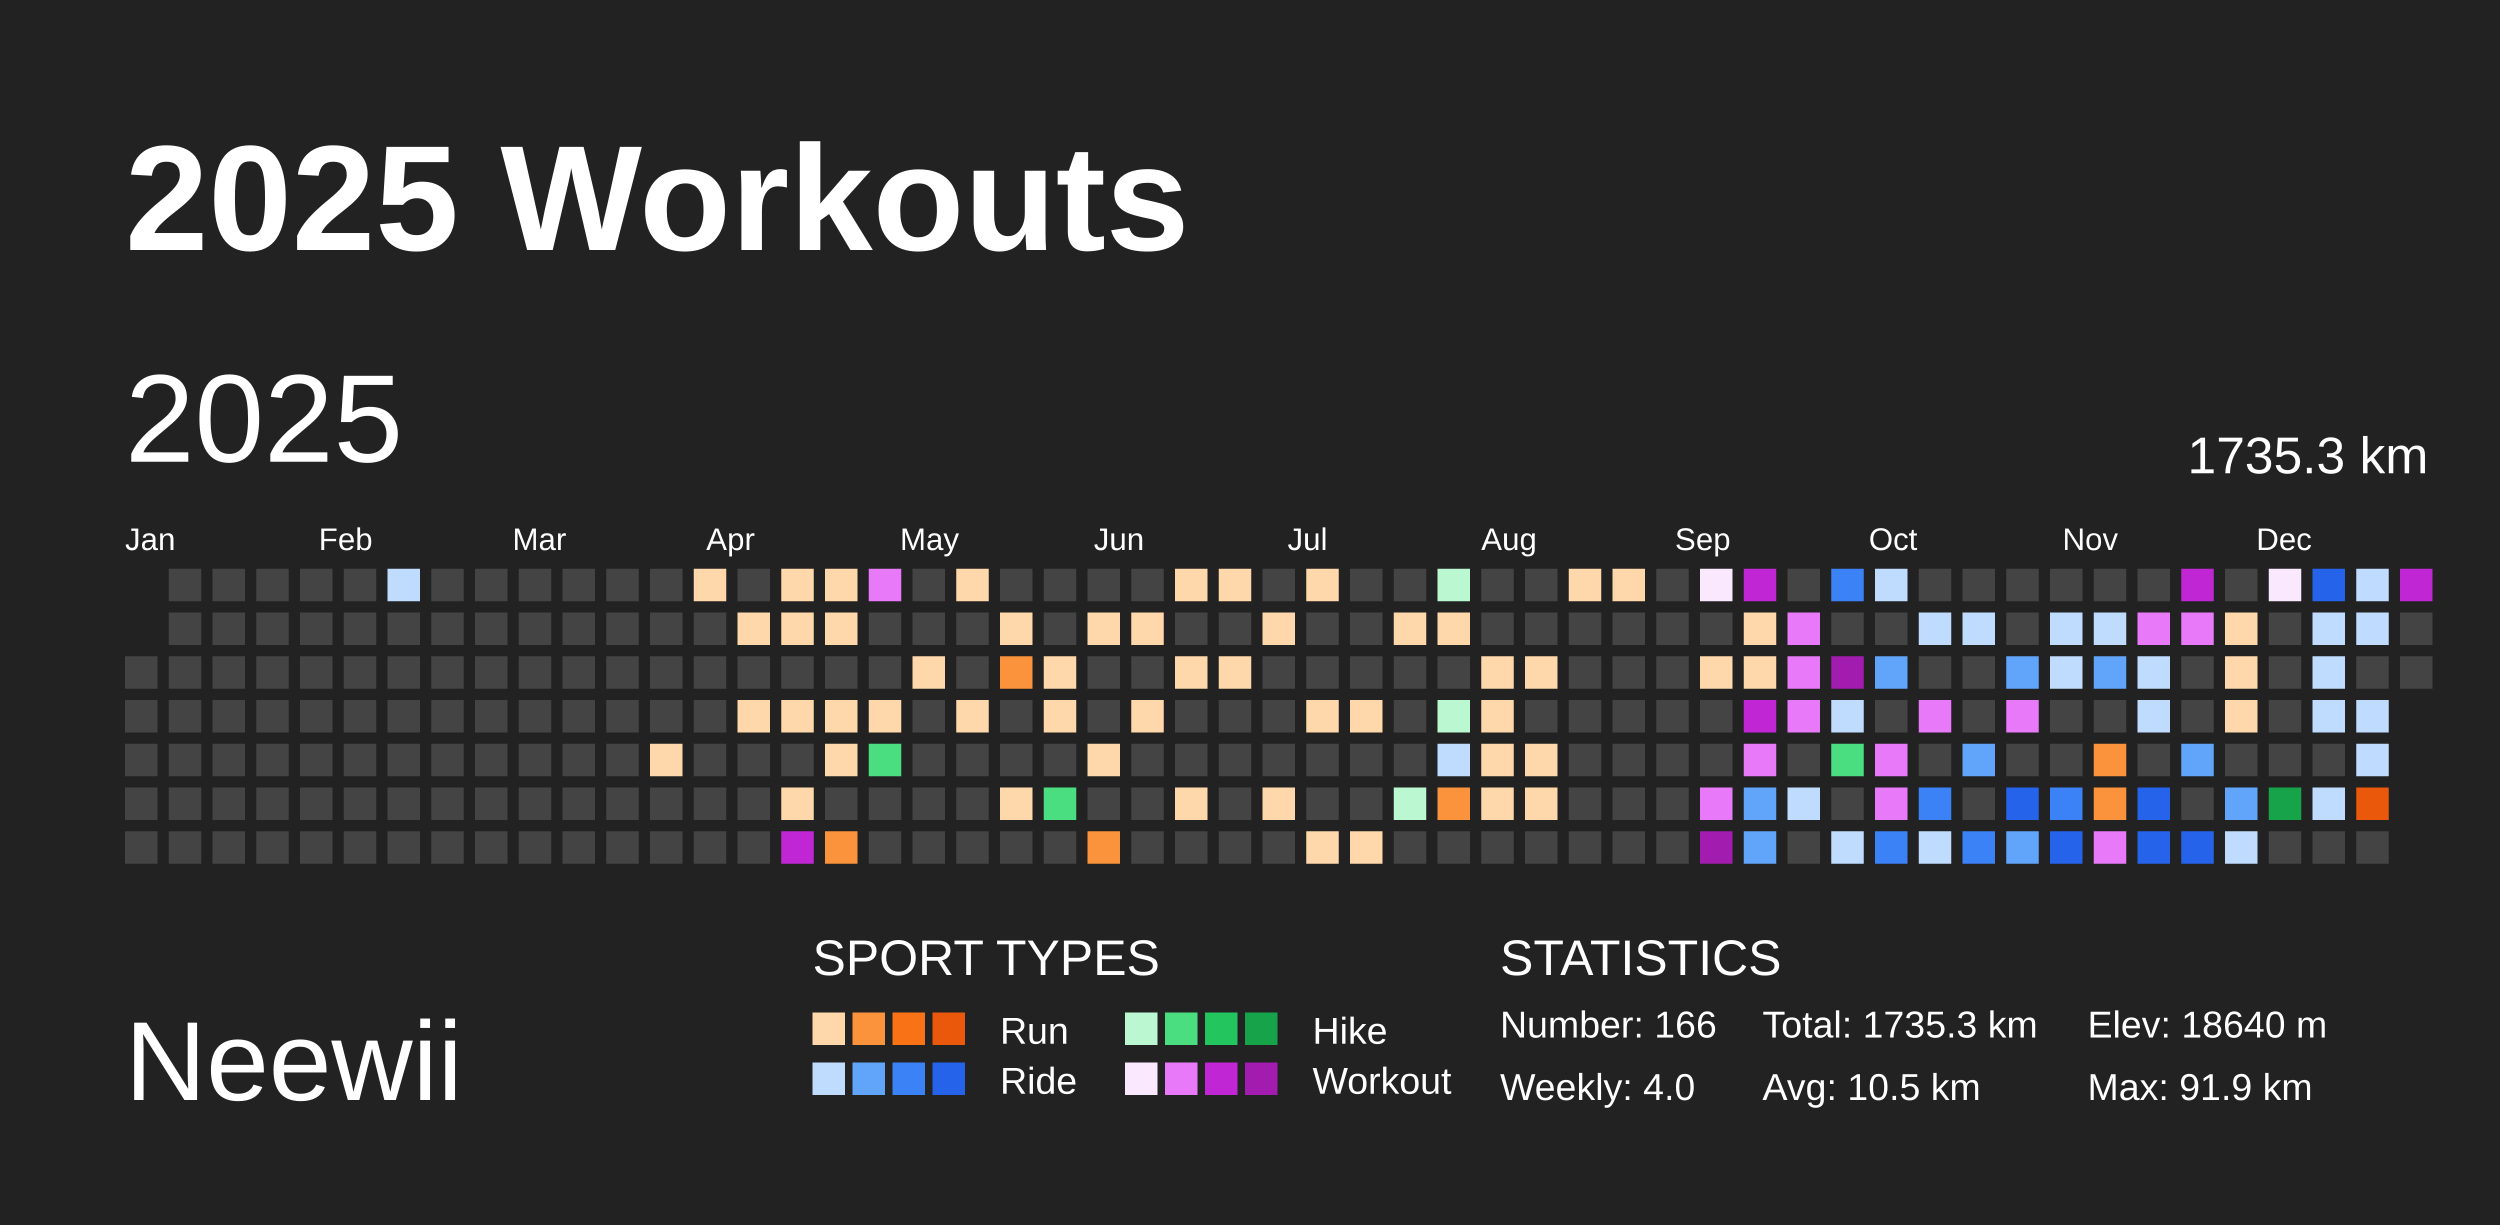
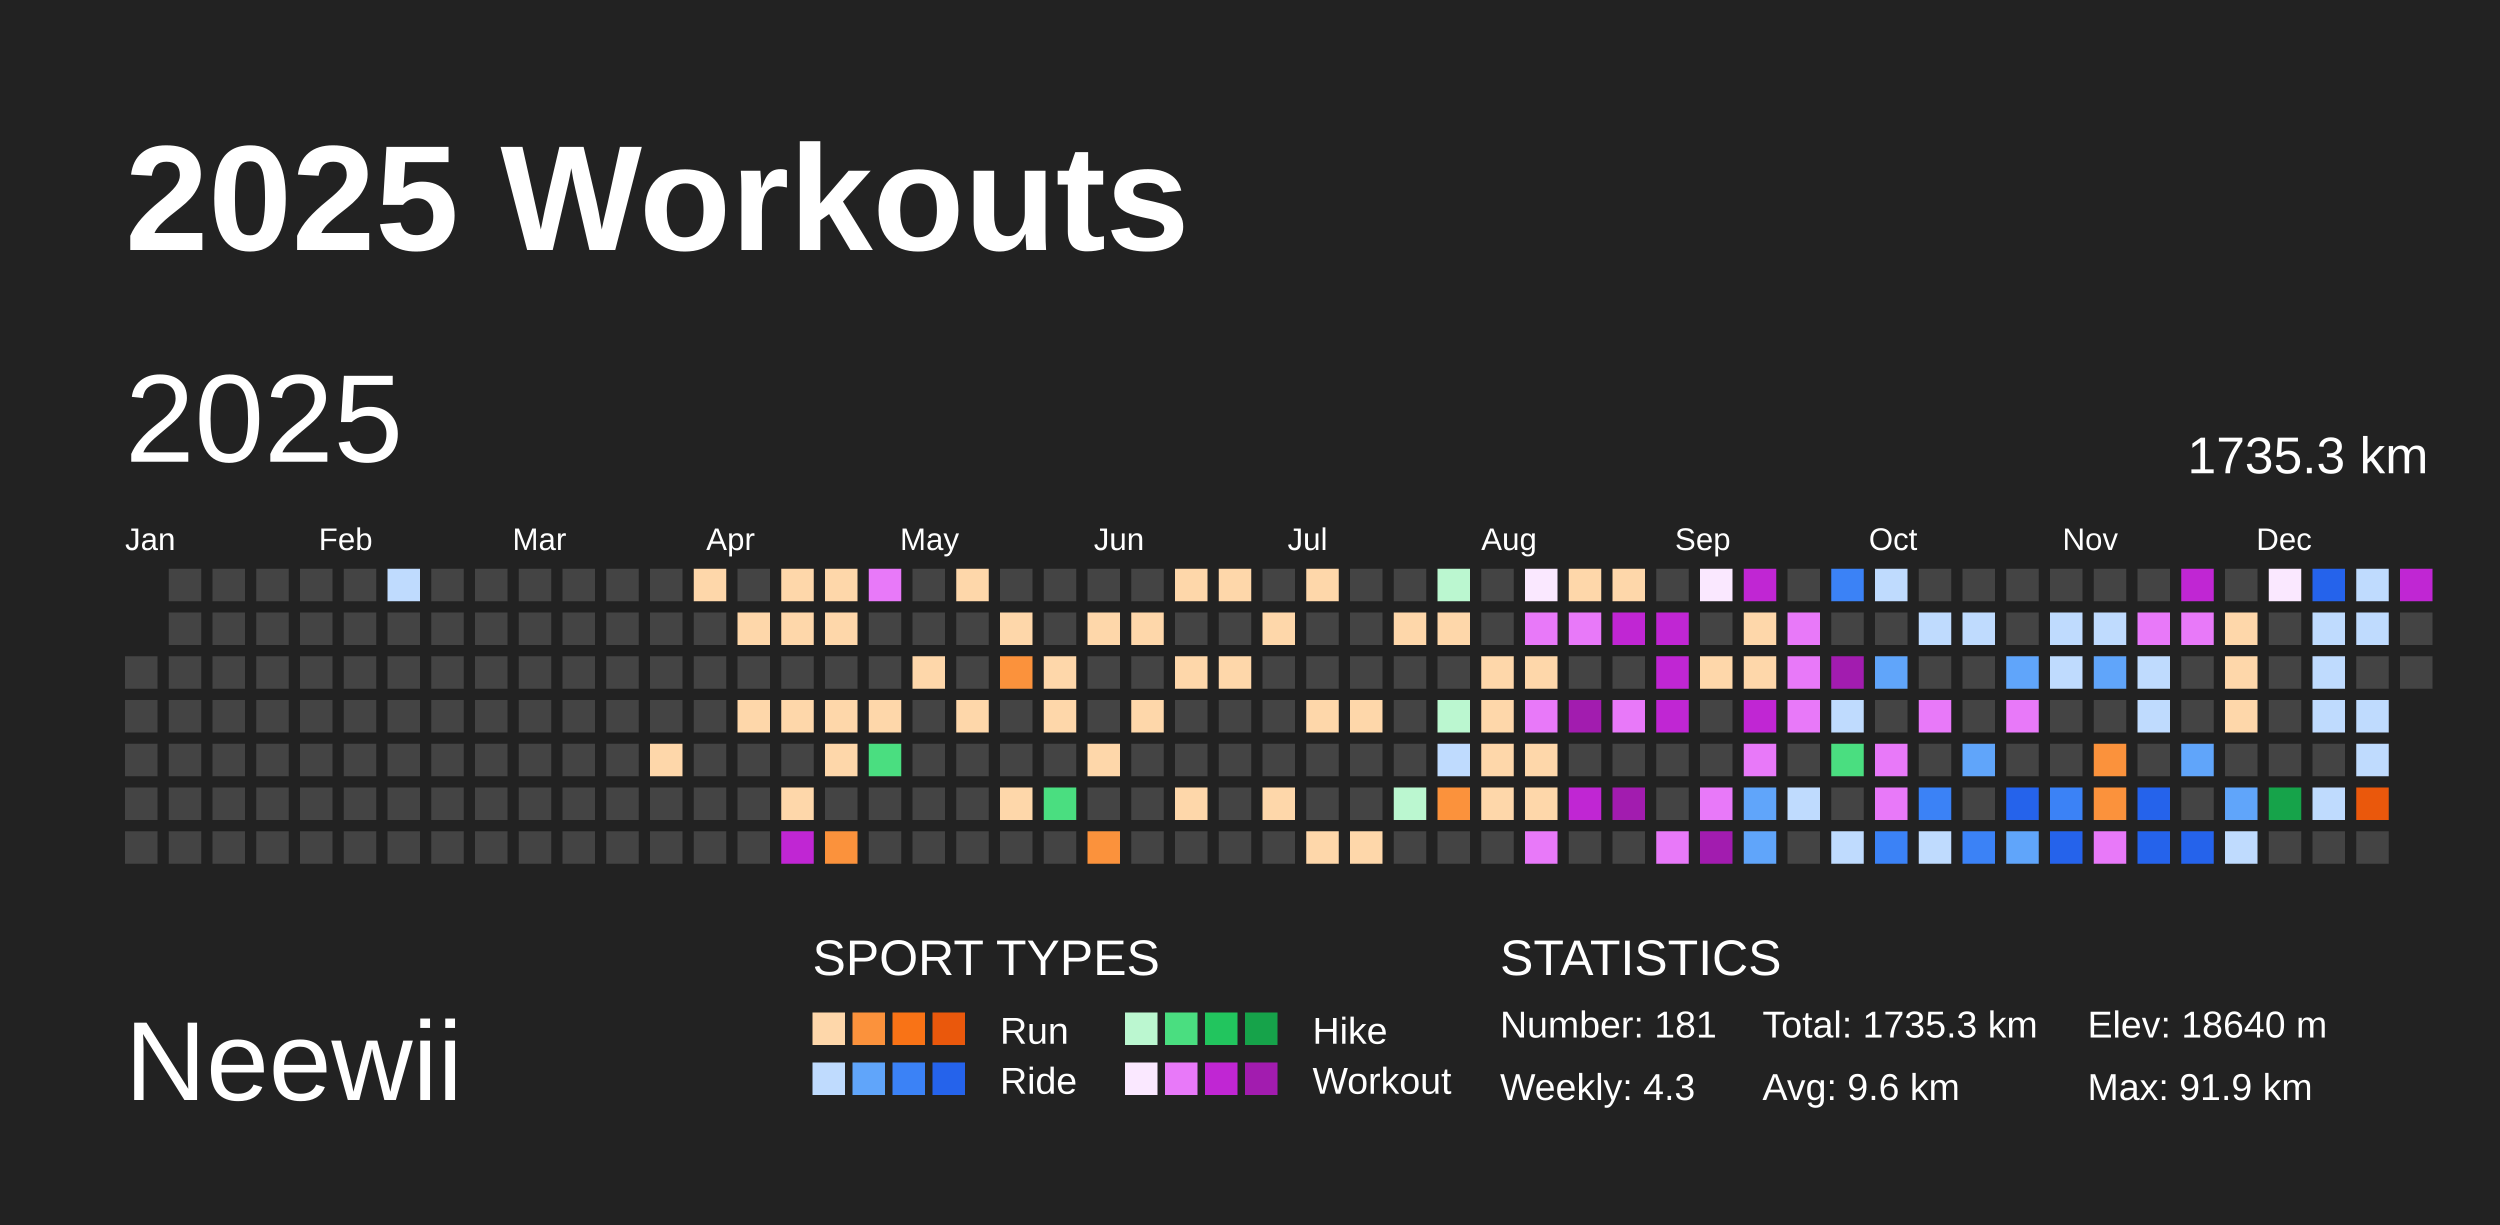
<svg xmlns="http://www.w3.org/2000/svg" baseProfile="full" height="98mm" version="1.1" viewBox="0,0,200,98" width="200mm">
  <defs />
  <rect fill="#222222" height="98" width="200" x="0" y="0" />
  <text fill="#FFFFFF" style="font-size:12px; font-family:Arial; font-weight:bold;" x="10" y="20">2025 Workouts</text>
  <text fill="#FFFFFF" style="font-size:9px; font-family:Arial" x="10" y="88">Neewii</text>
  <text fill="#FFFFFF" style="font-size:4px; font-family:Arial" x="65" y="78">SPORT TYPES</text>
  <rect fill="#fed7aa" height="2.6" width="2.6" x="65.0" y="81" />
  <rect fill="#fb923c" height="2.6" width="2.6" x="68.2" y="81" />
  <rect fill="#f97316" height="2.6" width="2.6" x="71.4" y="81" />
  <rect fill="#ea580c" height="2.6" width="2.6" x="74.6" y="81" />
  <text fill="#FFFFFF" style="font-size:3px; font-family:Arial" x="80" y="83.5">Run</text>
  <rect fill="#bbf7d0" height="2.6" width="2.6" x="90.0" y="81" />
  <rect fill="#4ade80" height="2.6" width="2.6" x="93.2" y="81" />
  <rect fill="#22c55e" height="2.6" width="2.6" x="96.4" y="81" />
  <rect fill="#16a34a" height="2.6" width="2.6" x="99.6" y="81" />
  <text fill="#FFFFFF" style="font-size:3px; font-family:Arial" x="105" y="83.5">Hike</text>
  <rect fill="#bfdbfe" height="2.6" width="2.6" x="65.0" y="85" />
  <rect fill="#60a5fa" height="2.6" width="2.6" x="68.2" y="85" />
  <rect fill="#3b82f6" height="2.6" width="2.6" x="71.4" y="85" />
  <rect fill="#2563eb" height="2.6" width="2.6" x="74.6" y="85" />
  <text fill="#FFFFFF" style="font-size:3px; font-family:Arial" x="80" y="87.5">Ride</text>
  <rect fill="#fae8ff" height="2.6" width="2.6" x="90.0" y="85" />
  <rect fill="#e879f9" height="2.6" width="2.6" x="93.2" y="85" />
  <rect fill="#c026d3" height="2.6" width="2.6" x="96.4" y="85" />
  <rect fill="#a21caf" height="2.6" width="2.6" x="99.6" y="85" />
  <text fill="#FFFFFF" style="font-size:3px; font-family:Arial" x="105" y="87.5">Workout</text>
  <text fill="#FFFFFF" style="font-size:4px; font-family:Arial" x="120" y="78">STATISTICS</text>
-   <text fill="#FFFFFF" style="font-size:3px; font-family:Arial" x="120" y="83">Number: 166</text>
-   <text fill="#FFFFFF" style="font-size:3px; font-family:Arial" x="120" y="88">Weekly: 4.0</text>
+   <text fill="#FFFFFF" style="font-size:3px; font-family:Arial" x="120" y="83">Number: 181</text>
+   <text fill="#FFFFFF" style="font-size:3px; font-family:Arial" x="120" y="88">Weekly: 4.3</text>
  <text fill="#FFFFFF" style="font-size:3px; font-family:Arial" x="141" y="83">Total: 1735.3 km</text>
-   <text fill="#FFFFFF" style="font-size:3px; font-family:Arial" x="141" y="88">Avg: 10.5 km</text>
+   <text fill="#FFFFFF" style="font-size:3px; font-family:Arial" x="141" y="88">Avg: 9.6 km</text>
  <text fill="#FFFFFF" style="font-size:3px; font-family:Arial" x="167" y="83">Elev: 18640 m</text>
  <text fill="#FFFFFF" style="font-size:3px; font-family:Arial" x="167" y="88">Max: 91.9 km</text>
  <text dominant-baseline="hanging" fill="#FFFFFF" style="font-size:10.0px; font-family:Arial;" x="10" y="30">2025</text>
  <text dominant-baseline="hanging" fill="#FFFFFF" style="font-size:4.125px; font-family:Arial;" x="175" y="35">1735.3 km</text>
  <text fill="#FFFFFF" style="font-size:2.5px; font-family:Arial" x="10.0" y="44">Jan</text>
  <text fill="#FFFFFF" style="font-size:2.5px; font-family:Arial" x="25.5" y="44">Feb</text>
  <text fill="#FFFFFF" style="font-size:2.5px; font-family:Arial" x="41.0" y="44">Mar</text>
  <text fill="#FFFFFF" style="font-size:2.5px; font-family:Arial" x="56.5" y="44">Apr</text>
  <text fill="#FFFFFF" style="font-size:2.5px; font-family:Arial" x="72.0" y="44">May</text>
  <text fill="#FFFFFF" style="font-size:2.5px; font-family:Arial" x="87.5" y="44">Jun</text>
  <text fill="#FFFFFF" style="font-size:2.5px; font-family:Arial" x="103.0" y="44">Jul</text>
  <text fill="#FFFFFF" style="font-size:2.5px; font-family:Arial" x="118.5" y="44">Aug</text>
  <text fill="#FFFFFF" style="font-size:2.5px; font-family:Arial" x="134.0" y="44">Sep</text>
  <text fill="#FFFFFF" style="font-size:2.5px; font-family:Arial" x="149.5" y="44">Oct</text>
  <text fill="#FFFFFF" style="font-size:2.5px; font-family:Arial" x="165.0" y="44">Nov</text>
  <text fill="#FFFFFF" style="font-size:2.5px; font-family:Arial" x="180.5" y="44">Dec</text>
  <rect fill="#444444" height="2.6" width="2.6" x="10.0" y="52.5" />
  <rect fill="#444444" height="2.6" width="2.6" x="10.0" y="56.0" />
  <rect fill="#444444" height="2.6" width="2.6" x="10.0" y="59.5" />
  <rect fill="#444444" height="2.6" width="2.6" x="10.0" y="63.0" />
  <rect fill="#444444" height="2.6" width="2.6" x="10.0" y="66.5" />
  <rect fill="#444444" height="2.6" width="2.6" x="13.5" y="45.5" />
  <rect fill="#444444" height="2.6" width="2.6" x="13.5" y="49.0" />
  <rect fill="#444444" height="2.6" width="2.6" x="13.5" y="52.5" />
  <rect fill="#444444" height="2.6" width="2.6" x="13.5" y="56.0" />
  <rect fill="#444444" height="2.6" width="2.6" x="13.5" y="59.5" />
  <rect fill="#444444" height="2.6" width="2.6" x="13.5" y="63.0" />
  <rect fill="#444444" height="2.6" width="2.6" x="13.5" y="66.5" />
  <rect fill="#444444" height="2.6" width="2.6" x="17.0" y="45.5" />
  <rect fill="#444444" height="2.6" width="2.6" x="17.0" y="49.0" />
  <rect fill="#444444" height="2.6" width="2.6" x="17.0" y="52.5" />
  <rect fill="#444444" height="2.6" width="2.6" x="17.0" y="56.0" />
  <rect fill="#444444" height="2.6" width="2.6" x="17.0" y="59.5" />
  <rect fill="#444444" height="2.6" width="2.6" x="17.0" y="63.0" />
  <rect fill="#444444" height="2.6" width="2.6" x="17.0" y="66.5" />
  <rect fill="#444444" height="2.6" width="2.6" x="20.5" y="45.5" />
  <rect fill="#444444" height="2.6" width="2.6" x="20.5" y="49.0" />
  <rect fill="#444444" height="2.6" width="2.6" x="20.5" y="52.5" />
  <rect fill="#444444" height="2.6" width="2.6" x="20.5" y="56.0" />
  <rect fill="#444444" height="2.6" width="2.6" x="20.5" y="59.5" />
  <rect fill="#444444" height="2.6" width="2.6" x="20.5" y="63.0" />
  <rect fill="#444444" height="2.6" width="2.6" x="20.5" y="66.5" />
  <rect fill="#444444" height="2.6" width="2.6" x="24.0" y="45.5" />
  <rect fill="#444444" height="2.6" width="2.6" x="24.0" y="49.0" />
  <rect fill="#444444" height="2.6" width="2.6" x="24.0" y="52.5" />
  <rect fill="#444444" height="2.6" width="2.6" x="24.0" y="56.0" />
  <rect fill="#444444" height="2.6" width="2.6" x="24.0" y="59.5" />
  <rect fill="#444444" height="2.6" width="2.6" x="24.0" y="63.0" />
  <rect fill="#444444" height="2.6" width="2.6" x="24.0" y="66.5" />
  <rect fill="#444444" height="2.6" width="2.6" x="27.5" y="45.5" />
  <rect fill="#444444" height="2.6" width="2.6" x="27.5" y="49.0" />
  <rect fill="#444444" height="2.6" width="2.6" x="27.5" y="52.5" />
  <rect fill="#444444" height="2.6" width="2.6" x="27.5" y="56.0" />
  <rect fill="#444444" height="2.6" width="2.6" x="27.5" y="59.5" />
  <rect fill="#444444" height="2.6" width="2.6" x="27.5" y="63.0" />
  <rect fill="#444444" height="2.6" width="2.6" x="27.5" y="66.5" />
  <rect fill="#bfdbfe" height="2.6" width="2.6" x="31.0" y="45.5" />
  <rect fill="#444444" height="2.6" width="2.6" x="31.0" y="49.0" />
  <rect fill="#444444" height="2.6" width="2.6" x="31.0" y="52.5" />
  <rect fill="#444444" height="2.6" width="2.6" x="31.0" y="56.0" />
  <rect fill="#444444" height="2.6" width="2.6" x="31.0" y="59.5" />
  <rect fill="#444444" height="2.6" width="2.6" x="31.0" y="63.0" />
  <rect fill="#444444" height="2.6" width="2.6" x="31.0" y="66.5" />
  <rect fill="#444444" height="2.6" width="2.6" x="34.5" y="45.5" />
  <rect fill="#444444" height="2.6" width="2.6" x="34.5" y="49.0" />
  <rect fill="#444444" height="2.6" width="2.6" x="34.5" y="52.5" />
  <rect fill="#444444" height="2.6" width="2.6" x="34.5" y="56.0" />
  <rect fill="#444444" height="2.6" width="2.6" x="34.5" y="59.5" />
  <rect fill="#444444" height="2.6" width="2.6" x="34.5" y="63.0" />
  <rect fill="#444444" height="2.6" width="2.6" x="34.5" y="66.5" />
  <rect fill="#444444" height="2.6" width="2.6" x="38.0" y="45.5" />
  <rect fill="#444444" height="2.6" width="2.6" x="38.0" y="49.0" />
  <rect fill="#444444" height="2.6" width="2.6" x="38.0" y="52.5" />
  <rect fill="#444444" height="2.6" width="2.6" x="38.0" y="56.0" />
  <rect fill="#444444" height="2.6" width="2.6" x="38.0" y="59.5" />
  <rect fill="#444444" height="2.6" width="2.6" x="38.0" y="63.0" />
  <rect fill="#444444" height="2.6" width="2.6" x="38.0" y="66.5" />
  <rect fill="#444444" height="2.6" width="2.6" x="41.5" y="45.5" />
  <rect fill="#444444" height="2.6" width="2.6" x="41.5" y="49.0" />
  <rect fill="#444444" height="2.6" width="2.6" x="41.5" y="52.5" />
  <rect fill="#444444" height="2.6" width="2.6" x="41.5" y="56.0" />
  <rect fill="#444444" height="2.6" width="2.6" x="41.5" y="59.5" />
  <rect fill="#444444" height="2.6" width="2.6" x="41.5" y="63.0" />
  <rect fill="#444444" height="2.6" width="2.6" x="41.5" y="66.5" />
  <rect fill="#444444" height="2.6" width="2.6" x="45.0" y="45.5" />
  <rect fill="#444444" height="2.6" width="2.6" x="45.0" y="49.0" />
  <rect fill="#444444" height="2.6" width="2.6" x="45.0" y="52.5" />
  <rect fill="#444444" height="2.6" width="2.6" x="45.0" y="56.0" />
  <rect fill="#444444" height="2.6" width="2.6" x="45.0" y="59.5" />
  <rect fill="#444444" height="2.6" width="2.6" x="45.0" y="63.0" />
  <rect fill="#444444" height="2.6" width="2.6" x="45.0" y="66.5" />
  <rect fill="#444444" height="2.6" width="2.6" x="48.5" y="45.5" />
  <rect fill="#444444" height="2.6" width="2.6" x="48.5" y="49.0" />
  <rect fill="#444444" height="2.6" width="2.6" x="48.5" y="52.5" />
  <rect fill="#444444" height="2.6" width="2.6" x="48.5" y="56.0" />
  <rect fill="#444444" height="2.6" width="2.6" x="48.5" y="59.5" />
  <rect fill="#444444" height="2.6" width="2.6" x="48.5" y="63.0" />
  <rect fill="#444444" height="2.6" width="2.6" x="48.5" y="66.5" />
  <rect fill="#444444" height="2.6" width="2.6" x="52.0" y="45.5" />
  <rect fill="#444444" height="2.6" width="2.6" x="52.0" y="49.0" />
  <rect fill="#444444" height="2.6" width="2.6" x="52.0" y="52.5" />
  <rect fill="#444444" height="2.6" width="2.6" x="52.0" y="56.0" />
  <rect fill="#fed7aa" height="2.6" width="2.6" x="52.0" y="59.5" />
  <rect fill="#444444" height="2.6" width="2.6" x="52.0" y="63.0" />
  <rect fill="#444444" height="2.6" width="2.6" x="52.0" y="66.5" />
  <rect fill="#fed7aa" height="2.6" width="2.6" x="55.5" y="45.5" />
  <rect fill="#444444" height="2.6" width="2.6" x="55.5" y="49.0" />
  <rect fill="#444444" height="2.6" width="2.6" x="55.5" y="52.5" />
  <rect fill="#444444" height="2.6" width="2.6" x="55.5" y="56.0" />
  <rect fill="#444444" height="2.6" width="2.6" x="55.5" y="59.5" />
  <rect fill="#444444" height="2.6" width="2.6" x="55.5" y="63.0" />
  <rect fill="#444444" height="2.6" width="2.6" x="55.5" y="66.5" />
  <rect fill="#444444" height="2.6" width="2.6" x="59.0" y="45.5" />
  <rect fill="#fed7aa" height="2.6" width="2.6" x="59.0" y="49.0" />
  <rect fill="#444444" height="2.6" width="2.6" x="59.0" y="52.5" />
  <rect fill="#fed7aa" height="2.6" width="2.6" x="59.0" y="56.0" />
  <rect fill="#444444" height="2.6" width="2.6" x="59.0" y="59.5" />
  <rect fill="#444444" height="2.6" width="2.6" x="59.0" y="63.0" />
  <rect fill="#444444" height="2.6" width="2.6" x="59.0" y="66.5" />
  <rect fill="#fed7aa" height="2.6" width="2.6" x="62.5" y="45.5" />
  <rect fill="#fed7aa" height="2.6" width="2.6" x="62.5" y="49.0" />
  <rect fill="#444444" height="2.6" width="2.6" x="62.5" y="52.5" />
  <rect fill="#fed7aa" height="2.6" width="2.6" x="62.5" y="56.0" />
  <rect fill="#444444" height="2.6" width="2.6" x="62.5" y="59.5" />
  <rect fill="#fed7aa" height="2.6" width="2.6" x="62.5" y="63.0" />
  <rect fill="#c026d3" height="2.6" width="2.6" x="62.5" y="66.5" />
  <rect fill="#fed7aa" height="2.6" width="2.6" x="66.0" y="45.5" />
  <rect fill="#fed7aa" height="2.6" width="2.6" x="66.0" y="49.0" />
  <rect fill="#444444" height="2.6" width="2.6" x="66.0" y="52.5" />
  <rect fill="#fed7aa" height="2.6" width="2.6" x="66.0" y="56.0" />
  <rect fill="#fed7aa" height="2.6" width="2.6" x="66.0" y="59.5" />
  <rect fill="#444444" height="2.6" width="2.6" x="66.0" y="63.0" />
  <rect fill="#fb923c" height="2.6" width="2.6" x="66.0" y="66.5" />
  <rect fill="#e879f9" height="2.6" width="2.6" x="69.5" y="45.5" />
  <rect fill="#444444" height="2.6" width="2.6" x="69.5" y="49.0" />
  <rect fill="#444444" height="2.6" width="2.6" x="69.5" y="52.5" />
  <rect fill="#fed7aa" height="2.6" width="2.6" x="69.5" y="56.0" />
  <rect fill="#4ade80" height="2.6" width="2.6" x="69.5" y="59.5" />
  <rect fill="#444444" height="2.6" width="2.6" x="69.5" y="63.0" />
  <rect fill="#444444" height="2.6" width="2.6" x="69.5" y="66.5" />
  <rect fill="#444444" height="2.6" width="2.6" x="73.0" y="45.5" />
  <rect fill="#444444" height="2.6" width="2.6" x="73.0" y="49.0" />
  <rect fill="#fed7aa" height="2.6" width="2.6" x="73.0" y="52.5" />
  <rect fill="#444444" height="2.6" width="2.6" x="73.0" y="56.0" />
  <rect fill="#444444" height="2.6" width="2.6" x="73.0" y="59.5" />
  <rect fill="#444444" height="2.6" width="2.6" x="73.0" y="63.0" />
  <rect fill="#444444" height="2.6" width="2.6" x="73.0" y="66.5" />
  <rect fill="#fed7aa" height="2.6" width="2.6" x="76.5" y="45.5" />
  <rect fill="#444444" height="2.6" width="2.6" x="76.5" y="49.0" />
  <rect fill="#444444" height="2.6" width="2.6" x="76.5" y="52.5" />
  <rect fill="#fed7aa" height="2.6" width="2.6" x="76.5" y="56.0" />
  <rect fill="#444444" height="2.6" width="2.6" x="76.5" y="59.5" />
  <rect fill="#444444" height="2.6" width="2.6" x="76.5" y="63.0" />
  <rect fill="#444444" height="2.6" width="2.6" x="76.5" y="66.5" />
  <rect fill="#444444" height="2.6" width="2.6" x="80.0" y="45.5" />
  <rect fill="#fed7aa" height="2.6" width="2.6" x="80.0" y="49.0" />
  <rect fill="#fb923c" height="2.6" width="2.6" x="80.0" y="52.5" />
  <rect fill="#444444" height="2.6" width="2.6" x="80.0" y="56.0" />
  <rect fill="#444444" height="2.6" width="2.6" x="80.0" y="59.5" />
  <rect fill="#fed7aa" height="2.6" width="2.6" x="80.0" y="63.0" />
  <rect fill="#444444" height="2.6" width="2.6" x="80.0" y="66.5" />
  <rect fill="#444444" height="2.6" width="2.6" x="83.5" y="45.5" />
  <rect fill="#444444" height="2.6" width="2.6" x="83.5" y="49.0" />
  <rect fill="#fed7aa" height="2.6" width="2.6" x="83.5" y="52.5" />
  <rect fill="#fed7aa" height="2.6" width="2.6" x="83.5" y="56.0" />
  <rect fill="#444444" height="2.6" width="2.6" x="83.5" y="59.5" />
  <rect fill="#4ade80" height="2.6" width="2.6" x="83.5" y="63.0" />
  <rect fill="#444444" height="2.6" width="2.6" x="83.5" y="66.5" />
  <rect fill="#444444" height="2.6" width="2.6" x="87.0" y="45.5" />
  <rect fill="#fed7aa" height="2.6" width="2.6" x="87.0" y="49.0" />
  <rect fill="#444444" height="2.6" width="2.6" x="87.0" y="52.5" />
  <rect fill="#444444" height="2.6" width="2.6" x="87.0" y="56.0" />
  <rect fill="#fed7aa" height="2.6" width="2.6" x="87.0" y="59.5" />
  <rect fill="#444444" height="2.6" width="2.6" x="87.0" y="63.0" />
  <rect fill="#fb923c" height="2.6" width="2.6" x="87.0" y="66.5" />
  <rect fill="#444444" height="2.6" width="2.6" x="90.5" y="45.5" />
  <rect fill="#fed7aa" height="2.6" width="2.6" x="90.5" y="49.0" />
  <rect fill="#444444" height="2.6" width="2.6" x="90.5" y="52.5" />
  <rect fill="#fed7aa" height="2.6" width="2.6" x="90.5" y="56.0" />
  <rect fill="#444444" height="2.6" width="2.6" x="90.5" y="59.5" />
  <rect fill="#444444" height="2.6" width="2.6" x="90.5" y="63.0" />
  <rect fill="#444444" height="2.6" width="2.6" x="90.5" y="66.5" />
  <rect fill="#fed7aa" height="2.6" width="2.6" x="94.0" y="45.5" />
  <rect fill="#444444" height="2.6" width="2.6" x="94.0" y="49.0" />
  <rect fill="#fed7aa" height="2.6" width="2.6" x="94.0" y="52.5" />
  <rect fill="#444444" height="2.6" width="2.6" x="94.0" y="56.0" />
  <rect fill="#444444" height="2.6" width="2.6" x="94.0" y="59.5" />
  <rect fill="#fed7aa" height="2.6" width="2.6" x="94.0" y="63.0" />
  <rect fill="#444444" height="2.6" width="2.6" x="94.0" y="66.5" />
  <rect fill="#fed7aa" height="2.6" width="2.6" x="97.5" y="45.5" />
  <rect fill="#444444" height="2.6" width="2.6" x="97.5" y="49.0" />
  <rect fill="#fed7aa" height="2.6" width="2.6" x="97.5" y="52.5" />
  <rect fill="#444444" height="2.6" width="2.6" x="97.5" y="56.0" />
  <rect fill="#444444" height="2.6" width="2.6" x="97.5" y="59.5" />
  <rect fill="#444444" height="2.6" width="2.6" x="97.5" y="63.0" />
  <rect fill="#444444" height="2.6" width="2.6" x="97.5" y="66.5" />
  <rect fill="#444444" height="2.6" width="2.6" x="101.0" y="45.5" />
  <rect fill="#fed7aa" height="2.6" width="2.6" x="101.0" y="49.0" />
  <rect fill="#444444" height="2.6" width="2.6" x="101.0" y="52.5" />
  <rect fill="#444444" height="2.6" width="2.6" x="101.0" y="56.0" />
  <rect fill="#444444" height="2.6" width="2.6" x="101.0" y="59.5" />
  <rect fill="#fed7aa" height="2.6" width="2.6" x="101.0" y="63.0" />
  <rect fill="#444444" height="2.6" width="2.6" x="101.0" y="66.5" />
  <rect fill="#fed7aa" height="2.6" width="2.6" x="104.5" y="45.5" />
  <rect fill="#444444" height="2.6" width="2.6" x="104.5" y="49.0" />
  <rect fill="#444444" height="2.6" width="2.6" x="104.5" y="52.5" />
  <rect fill="#fed7aa" height="2.6" width="2.6" x="104.5" y="56.0" />
  <rect fill="#444444" height="2.6" width="2.6" x="104.5" y="59.5" />
  <rect fill="#444444" height="2.6" width="2.6" x="104.5" y="63.0" />
  <rect fill="#fed7aa" height="2.6" width="2.6" x="104.5" y="66.5" />
  <rect fill="#444444" height="2.6" width="2.6" x="108.0" y="45.5" />
  <rect fill="#444444" height="2.6" width="2.6" x="108.0" y="49.0" />
  <rect fill="#444444" height="2.6" width="2.6" x="108.0" y="52.5" />
  <rect fill="#fed7aa" height="2.6" width="2.6" x="108.0" y="56.0" />
  <rect fill="#444444" height="2.6" width="2.6" x="108.0" y="59.5" />
  <rect fill="#444444" height="2.6" width="2.6" x="108.0" y="63.0" />
  <rect fill="#fed7aa" height="2.6" width="2.6" x="108.0" y="66.5" />
  <rect fill="#444444" height="2.6" width="2.6" x="111.5" y="45.5" />
  <rect fill="#fed7aa" height="2.6" width="2.6" x="111.5" y="49.0" />
  <rect fill="#444444" height="2.6" width="2.6" x="111.5" y="52.5" />
  <rect fill="#444444" height="2.6" width="2.6" x="111.5" y="56.0" />
  <rect fill="#444444" height="2.6" width="2.6" x="111.5" y="59.5" />
  <rect fill="#bbf7d0" height="2.6" width="2.6" x="111.5" y="63.0" />
  <rect fill="#444444" height="2.6" width="2.6" x="111.5" y="66.5" />
  <rect fill="#bbf7d0" height="2.6" width="2.6" x="115.0" y="45.5" />
  <rect fill="#fed7aa" height="2.6" width="2.6" x="115.0" y="49.0" />
  <rect fill="#444444" height="2.6" width="2.6" x="115.0" y="52.5" />
  <rect fill="#bbf7d0" height="2.6" width="2.6" x="115.0" y="56.0" />
  <rect fill="#bfdbfe" height="2.6" width="2.6" x="115.0" y="59.5" />
  <rect fill="#fb923c" height="2.6" width="2.6" x="115.0" y="63.0" />
  <rect fill="#444444" height="2.6" width="2.6" x="115.0" y="66.5" />
  <rect fill="#444444" height="2.6" width="2.6" x="118.5" y="45.5" />
  <rect fill="#444444" height="2.6" width="2.6" x="118.5" y="49.0" />
  <rect fill="#fed7aa" height="2.6" width="2.6" x="118.5" y="52.5" />
  <rect fill="#fed7aa" height="2.6" width="2.6" x="118.5" y="56.0" />
  <rect fill="#fed7aa" height="2.6" width="2.6" x="118.5" y="59.5" />
  <rect fill="#fed7aa" height="2.6" width="2.6" x="118.5" y="63.0" />
  <rect fill="#444444" height="2.6" width="2.6" x="118.5" y="66.5" />
-   <rect fill="#444444" height="2.6" width="2.6" x="122.0" y="45.5" />
-   <rect fill="#444444" height="2.6" width="2.6" x="122.0" y="49.0" />
+   <rect fill="#fae8ff" height="2.6" width="2.6" x="122.0" y="45.5" />
+   <rect fill="#e879f9" height="2.6" width="2.6" x="122.0" y="49.0" />
  <rect fill="#fed7aa" height="2.6" width="2.6" x="122.0" y="52.5" />
-   <rect fill="#444444" height="2.6" width="2.6" x="122.0" y="56.0" />
+   <rect fill="#e879f9" height="2.6" width="2.6" x="122.0" y="56.0" />
  <rect fill="#fed7aa" height="2.6" width="2.6" x="122.0" y="59.5" />
  <rect fill="#fed7aa" height="2.6" width="2.6" x="122.0" y="63.0" />
-   <rect fill="#444444" height="2.6" width="2.6" x="122.0" y="66.5" />
+   <rect fill="#e879f9" height="2.6" width="2.6" x="122.0" y="66.5" />
  <rect fill="#fed7aa" height="2.6" width="2.6" x="125.5" y="45.5" />
-   <rect fill="#444444" height="2.6" width="2.6" x="125.5" y="49.0" />
+   <rect fill="#e879f9" height="2.6" width="2.6" x="125.5" y="49.0" />
  <rect fill="#444444" height="2.6" width="2.6" x="125.5" y="52.5" />
-   <rect fill="#444444" height="2.6" width="2.6" x="125.5" y="56.0" />
+   <rect fill="#a21caf" height="2.6" width="2.6" x="125.5" y="56.0" />
  <rect fill="#444444" height="2.6" width="2.6" x="125.5" y="59.5" />
-   <rect fill="#444444" height="2.6" width="2.6" x="125.5" y="63.0" />
+   <rect fill="#c026d3" height="2.6" width="2.6" x="125.5" y="63.0" />
  <rect fill="#444444" height="2.6" width="2.6" x="125.5" y="66.5" />
  <rect fill="#fed7aa" height="2.6" width="2.6" x="129.0" y="45.5" />
-   <rect fill="#444444" height="2.6" width="2.6" x="129.0" y="49.0" />
+   <rect fill="#c026d3" height="2.6" width="2.6" x="129.0" y="49.0" />
  <rect fill="#444444" height="2.6" width="2.6" x="129.0" y="52.5" />
-   <rect fill="#444444" height="2.6" width="2.6" x="129.0" y="56.0" />
+   <rect fill="#e879f9" height="2.6" width="2.6" x="129.0" y="56.0" />
  <rect fill="#444444" height="2.6" width="2.6" x="129.0" y="59.5" />
-   <rect fill="#444444" height="2.6" width="2.6" x="129.0" y="63.0" />
+   <rect fill="#a21caf" height="2.6" width="2.6" x="129.0" y="63.0" />
  <rect fill="#444444" height="2.6" width="2.6" x="129.0" y="66.5" />
  <rect fill="#444444" height="2.6" width="2.6" x="132.5" y="45.5" />
-   <rect fill="#444444" height="2.6" width="2.6" x="132.5" y="49.0" />
-   <rect fill="#444444" height="2.6" width="2.6" x="132.5" y="52.5" />
-   <rect fill="#444444" height="2.6" width="2.6" x="132.5" y="56.0" />
+   <rect fill="#c026d3" height="2.6" width="2.6" x="132.5" y="49.0" />
+   <rect fill="#c026d3" height="2.6" width="2.6" x="132.5" y="52.5" />
+   <rect fill="#c026d3" height="2.6" width="2.6" x="132.5" y="56.0" />
  <rect fill="#444444" height="2.6" width="2.6" x="132.5" y="59.5" />
  <rect fill="#444444" height="2.6" width="2.6" x="132.5" y="63.0" />
-   <rect fill="#444444" height="2.6" width="2.6" x="132.5" y="66.5" />
+   <rect fill="#e879f9" height="2.6" width="2.6" x="132.5" y="66.5" />
  <rect fill="#fae8ff" height="2.6" width="2.6" x="136.0" y="45.5" />
  <rect fill="#444444" height="2.6" width="2.6" x="136.0" y="49.0" />
  <rect fill="#fed7aa" height="2.6" width="2.6" x="136.0" y="52.5" />
  <rect fill="#444444" height="2.6" width="2.6" x="136.0" y="56.0" />
  <rect fill="#444444" height="2.6" width="2.6" x="136.0" y="59.5" />
  <rect fill="#e879f9" height="2.6" width="2.6" x="136.0" y="63.0" />
  <rect fill="#a21caf" height="2.6" width="2.6" x="136.0" y="66.5" />
  <rect fill="#c026d3" height="2.6" width="2.6" x="139.5" y="45.5" />
  <rect fill="#fed7aa" height="2.6" width="2.6" x="139.5" y="49.0" />
  <rect fill="#fed7aa" height="2.6" width="2.6" x="139.5" y="52.5" />
  <rect fill="#c026d3" height="2.6" width="2.6" x="139.5" y="56.0" />
  <rect fill="#e879f9" height="2.6" width="2.6" x="139.5" y="59.5" />
  <rect fill="#60a5fa" height="2.6" width="2.6" x="139.5" y="63.0" />
  <rect fill="#60a5fa" height="2.6" width="2.6" x="139.5" y="66.5" />
  <rect fill="#444444" height="2.6" width="2.6" x="143.0" y="45.5" />
  <rect fill="#e879f9" height="2.6" width="2.6" x="143.0" y="49.0" />
  <rect fill="#e879f9" height="2.6" width="2.6" x="143.0" y="52.5" />
  <rect fill="#e879f9" height="2.6" width="2.6" x="143.0" y="56.0" />
  <rect fill="#444444" height="2.6" width="2.6" x="143.0" y="59.5" />
  <rect fill="#bfdbfe" height="2.6" width="2.6" x="143.0" y="63.0" />
  <rect fill="#444444" height="2.6" width="2.6" x="143.0" y="66.5" />
  <rect fill="#3b82f6" height="2.6" width="2.6" x="146.5" y="45.5" />
  <rect fill="#444444" height="2.6" width="2.6" x="146.5" y="49.0" />
  <rect fill="#a21caf" height="2.6" width="2.6" x="146.5" y="52.5" />
  <rect fill="#bfdbfe" height="2.6" width="2.6" x="146.5" y="56.0" />
  <rect fill="#4ade80" height="2.6" width="2.6" x="146.5" y="59.5" />
  <rect fill="#444444" height="2.6" width="2.6" x="146.5" y="63.0" />
  <rect fill="#bfdbfe" height="2.6" width="2.6" x="146.5" y="66.5" />
  <rect fill="#bfdbfe" height="2.6" width="2.6" x="150.0" y="45.5" />
  <rect fill="#444444" height="2.6" width="2.6" x="150.0" y="49.0" />
  <rect fill="#60a5fa" height="2.6" width="2.6" x="150.0" y="52.5" />
  <rect fill="#444444" height="2.6" width="2.6" x="150.0" y="56.0" />
  <rect fill="#e879f9" height="2.6" width="2.6" x="150.0" y="59.5" />
  <rect fill="#e879f9" height="2.6" width="2.6" x="150.0" y="63.0" />
  <rect fill="#3b82f6" height="2.6" width="2.6" x="150.0" y="66.5" />
  <rect fill="#444444" height="2.6" width="2.6" x="153.5" y="45.5" />
  <rect fill="#bfdbfe" height="2.6" width="2.6" x="153.5" y="49.0" />
  <rect fill="#444444" height="2.6" width="2.6" x="153.5" y="52.5" />
  <rect fill="#e879f9" height="2.6" width="2.6" x="153.5" y="56.0" />
  <rect fill="#444444" height="2.6" width="2.6" x="153.5" y="59.5" />
  <rect fill="#3b82f6" height="2.6" width="2.6" x="153.5" y="63.0" />
  <rect fill="#bfdbfe" height="2.6" width="2.6" x="153.5" y="66.5" />
  <rect fill="#444444" height="2.6" width="2.6" x="157.0" y="45.5" />
  <rect fill="#bfdbfe" height="2.6" width="2.6" x="157.0" y="49.0" />
  <rect fill="#444444" height="2.6" width="2.6" x="157.0" y="52.5" />
  <rect fill="#444444" height="2.6" width="2.6" x="157.0" y="56.0" />
  <rect fill="#60a5fa" height="2.6" width="2.6" x="157.0" y="59.5" />
  <rect fill="#444444" height="2.6" width="2.6" x="157.0" y="63.0" />
  <rect fill="#3b82f6" height="2.6" width="2.6" x="157.0" y="66.5" />
  <rect fill="#444444" height="2.6" width="2.6" x="160.5" y="45.5" />
  <rect fill="#444444" height="2.6" width="2.6" x="160.5" y="49.0" />
  <rect fill="#60a5fa" height="2.6" width="2.6" x="160.5" y="52.5" />
  <rect fill="#e879f9" height="2.6" width="2.6" x="160.5" y="56.0" />
  <rect fill="#444444" height="2.6" width="2.6" x="160.5" y="59.5" />
  <rect fill="#2563eb" height="2.6" width="2.6" x="160.5" y="63.0" />
  <rect fill="#60a5fa" height="2.6" width="2.6" x="160.5" y="66.5" />
  <rect fill="#444444" height="2.6" width="2.6" x="164.0" y="45.5" />
  <rect fill="#bfdbfe" height="2.6" width="2.6" x="164.0" y="49.0" />
  <rect fill="#bfdbfe" height="2.6" width="2.6" x="164.0" y="52.5" />
  <rect fill="#444444" height="2.6" width="2.6" x="164.0" y="56.0" />
  <rect fill="#444444" height="2.6" width="2.6" x="164.0" y="59.5" />
  <rect fill="#3b82f6" height="2.6" width="2.6" x="164.0" y="63.0" />
  <rect fill="#2563eb" height="2.6" width="2.6" x="164.0" y="66.5" />
  <rect fill="#444444" height="2.6" width="2.6" x="167.5" y="45.5" />
  <rect fill="#bfdbfe" height="2.6" width="2.6" x="167.5" y="49.0" />
  <rect fill="#60a5fa" height="2.6" width="2.6" x="167.5" y="52.5" />
  <rect fill="#444444" height="2.6" width="2.6" x="167.5" y="56.0" />
  <rect fill="#fb923c" height="2.6" width="2.6" x="167.5" y="59.5" />
  <rect fill="#fb923c" height="2.6" width="2.6" x="167.5" y="63.0" />
  <rect fill="#e879f9" height="2.6" width="2.6" x="167.5" y="66.5" />
  <rect fill="#444444" height="2.6" width="2.6" x="171.0" y="45.5" />
  <rect fill="#e879f9" height="2.6" width="2.6" x="171.0" y="49.0" />
  <rect fill="#bfdbfe" height="2.6" width="2.6" x="171.0" y="52.5" />
  <rect fill="#bfdbfe" height="2.6" width="2.6" x="171.0" y="56.0" />
  <rect fill="#444444" height="2.6" width="2.6" x="171.0" y="59.5" />
  <rect fill="#2563eb" height="2.6" width="2.6" x="171.0" y="63.0" />
  <rect fill="#2563eb" height="2.6" width="2.6" x="171.0" y="66.5" />
  <rect fill="#c026d3" height="2.6" width="2.6" x="174.5" y="45.5" />
  <rect fill="#e879f9" height="2.6" width="2.6" x="174.5" y="49.0" />
  <rect fill="#444444" height="2.6" width="2.6" x="174.5" y="52.5" />
  <rect fill="#444444" height="2.6" width="2.6" x="174.5" y="56.0" />
  <rect fill="#60a5fa" height="2.6" width="2.6" x="174.5" y="59.5" />
  <rect fill="#444444" height="2.6" width="2.6" x="174.5" y="63.0" />
  <rect fill="#2563eb" height="2.6" width="2.6" x="174.5" y="66.5" />
  <rect fill="#444444" height="2.6" width="2.6" x="178.0" y="45.5" />
  <rect fill="#fed7aa" height="2.6" width="2.6" x="178.0" y="49.0" />
  <rect fill="#fed7aa" height="2.6" width="2.6" x="178.0" y="52.5" />
  <rect fill="#fed7aa" height="2.6" width="2.6" x="178.0" y="56.0" />
  <rect fill="#444444" height="2.6" width="2.6" x="178.0" y="59.5" />
  <rect fill="#60a5fa" height="2.6" width="2.6" x="178.0" y="63.0" />
  <rect fill="#bfdbfe" height="2.6" width="2.6" x="178.0" y="66.5" />
  <rect fill="#fae8ff" height="2.6" width="2.6" x="181.5" y="45.5" />
  <rect fill="#444444" height="2.6" width="2.6" x="181.5" y="49.0" />
  <rect fill="#444444" height="2.6" width="2.6" x="181.5" y="52.5" />
  <rect fill="#444444" height="2.6" width="2.6" x="181.5" y="56.0" />
  <rect fill="#444444" height="2.6" width="2.6" x="181.5" y="59.5" />
  <rect fill="#16a34a" height="2.6" width="2.6" x="181.5" y="63.0" />
  <rect fill="#444444" height="2.6" width="2.6" x="181.5" y="66.5" />
  <rect fill="#2563eb" height="2.6" width="2.6" x="185.0" y="45.5" />
  <rect fill="#bfdbfe" height="2.6" width="2.6" x="185.0" y="49.0" />
  <rect fill="#bfdbfe" height="2.6" width="2.6" x="185.0" y="52.5" />
  <rect fill="#bfdbfe" height="2.6" width="2.6" x="185.0" y="56.0" />
  <rect fill="#444444" height="2.6" width="2.6" x="185.0" y="59.5" />
  <rect fill="#bfdbfe" height="2.6" width="2.6" x="185.0" y="63.0" />
  <rect fill="#444444" height="2.6" width="2.6" x="185.0" y="66.5" />
  <rect fill="#bfdbfe" height="2.6" width="2.6" x="188.5" y="45.5" />
  <rect fill="#bfdbfe" height="2.6" width="2.6" x="188.5" y="49.0" />
  <rect fill="#444444" height="2.6" width="2.6" x="188.5" y="52.5" />
  <rect fill="#bfdbfe" height="2.6" width="2.6" x="188.5" y="56.0" />
  <rect fill="#bfdbfe" height="2.6" width="2.6" x="188.5" y="59.5" />
  <rect fill="#ea580c" height="2.6" width="2.6" x="188.5" y="63.0" />
  <rect fill="#444444" height="2.6" width="2.6" x="188.5" y="66.5" />
  <rect fill="#c026d3" height="2.6" width="2.6" x="192.0" y="45.5" />
  <rect fill="#444444" height="2.6" width="2.6" x="192.0" y="49.0" />
  <rect fill="#444444" height="2.6" width="2.6" x="192.0" y="52.5" />
</svg>
